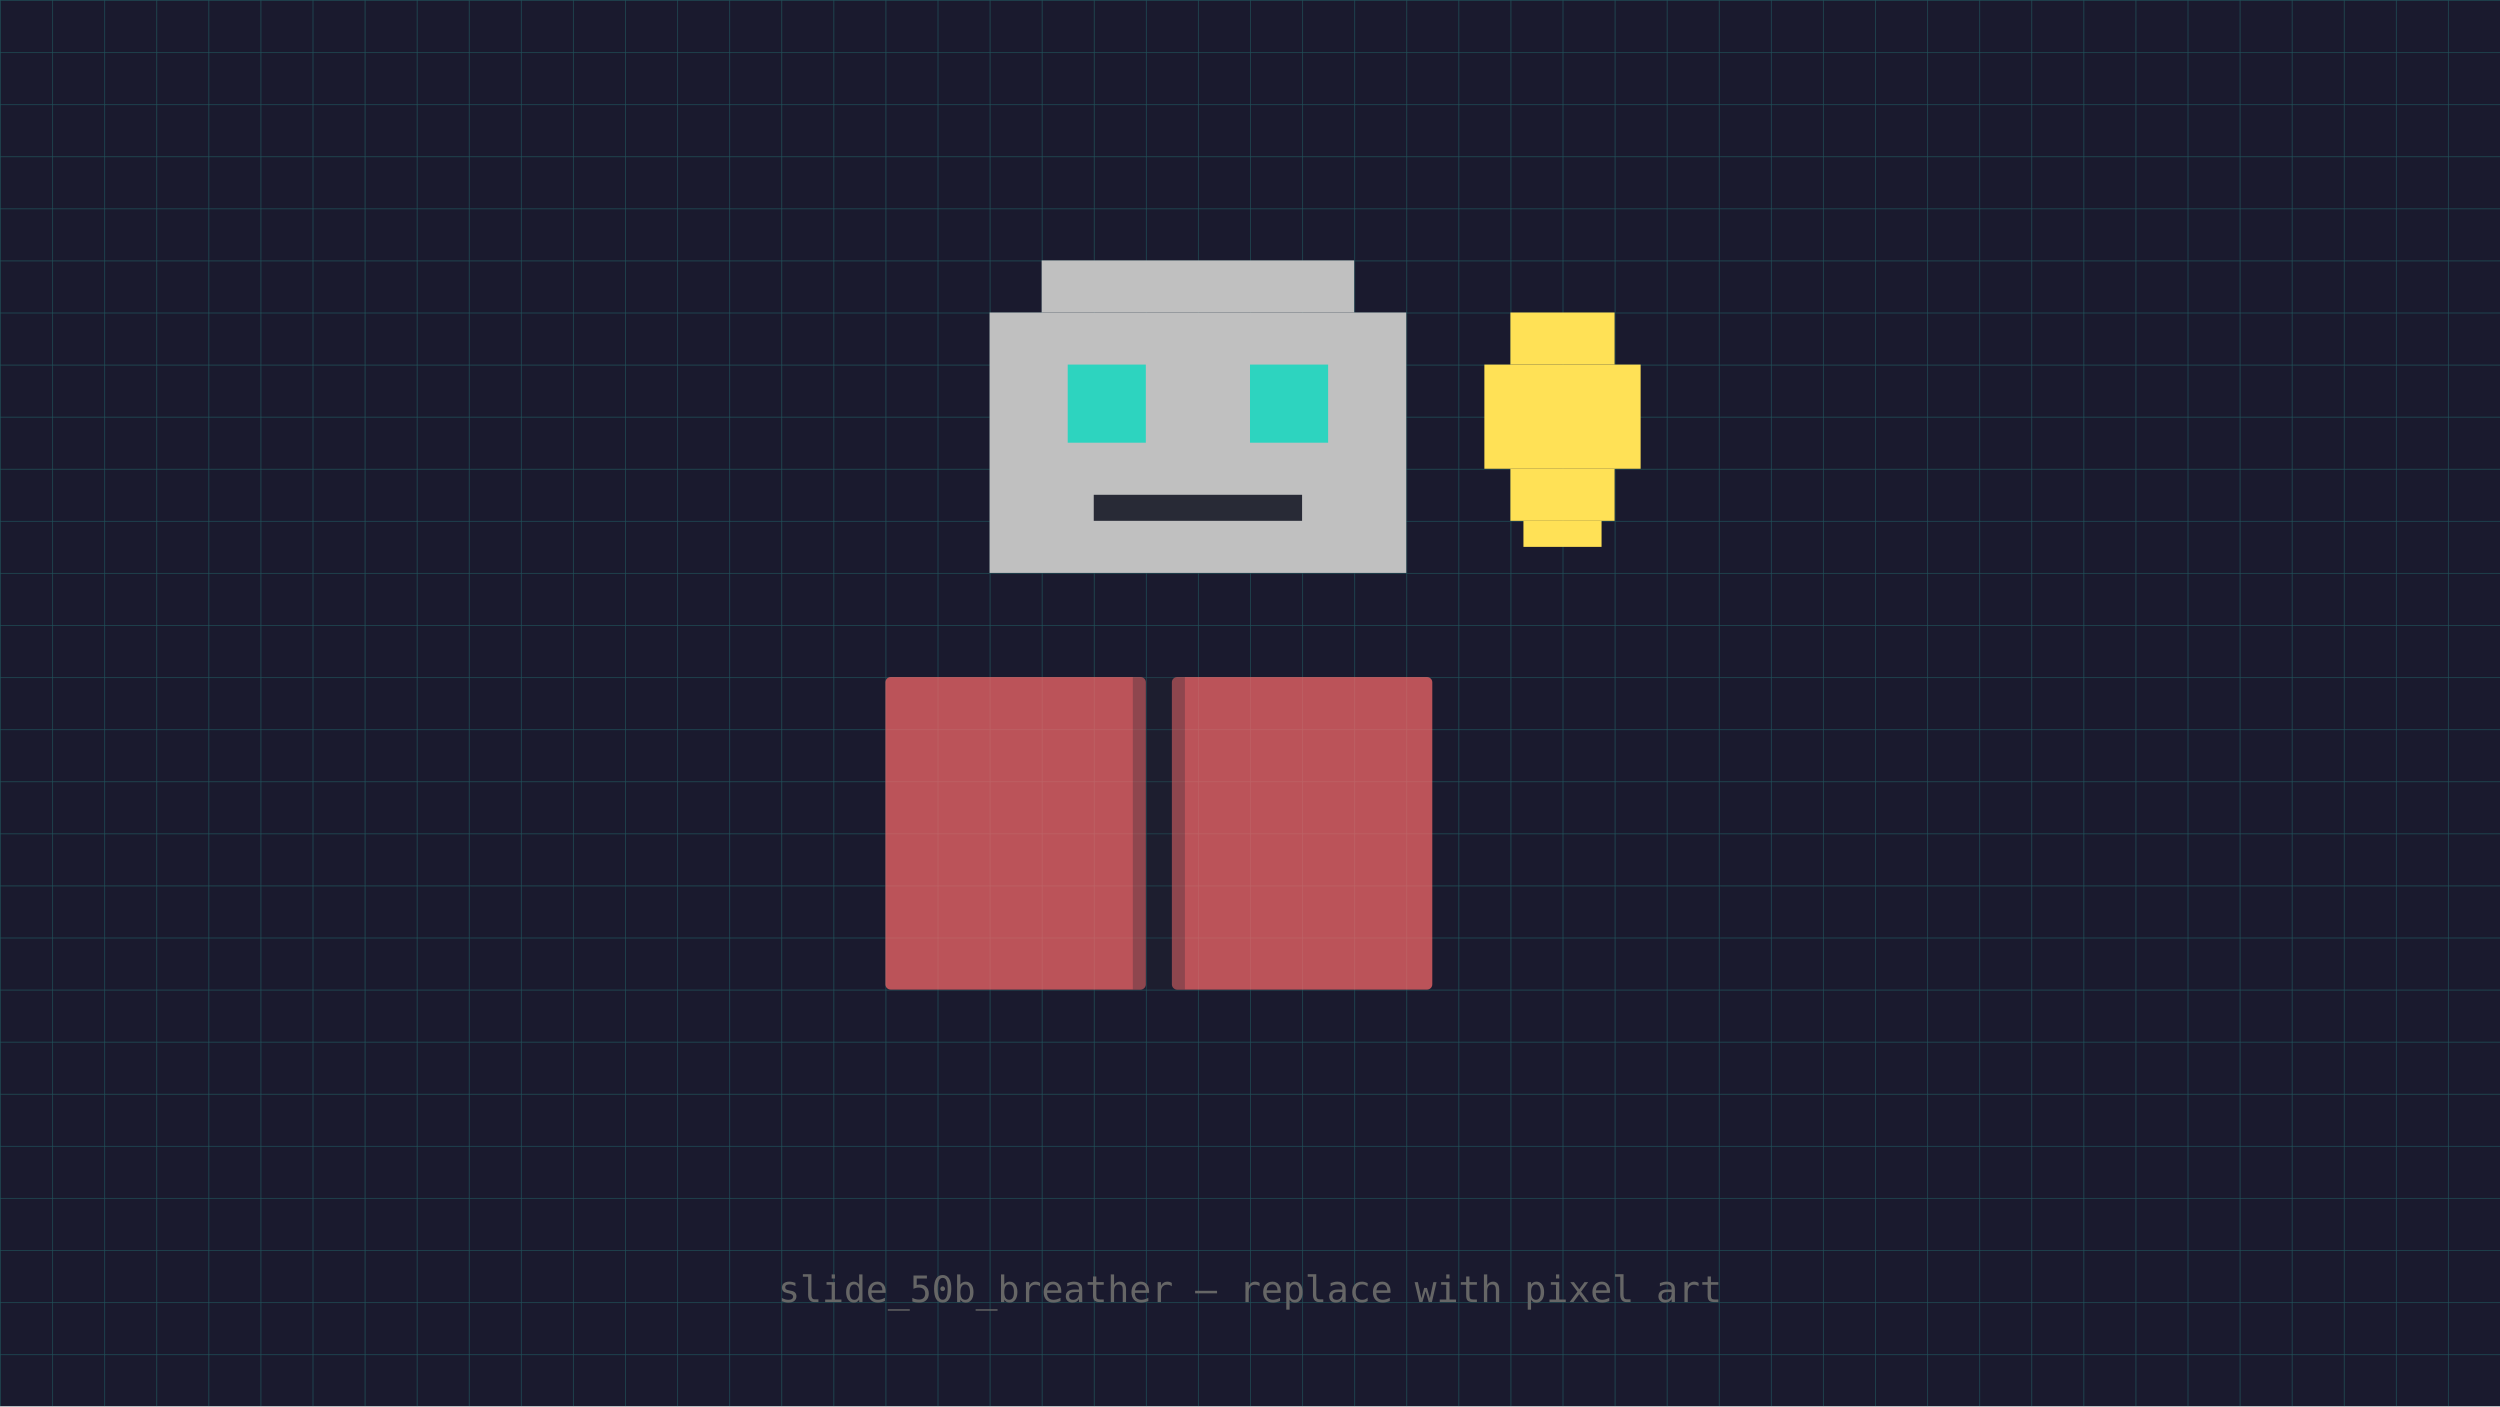
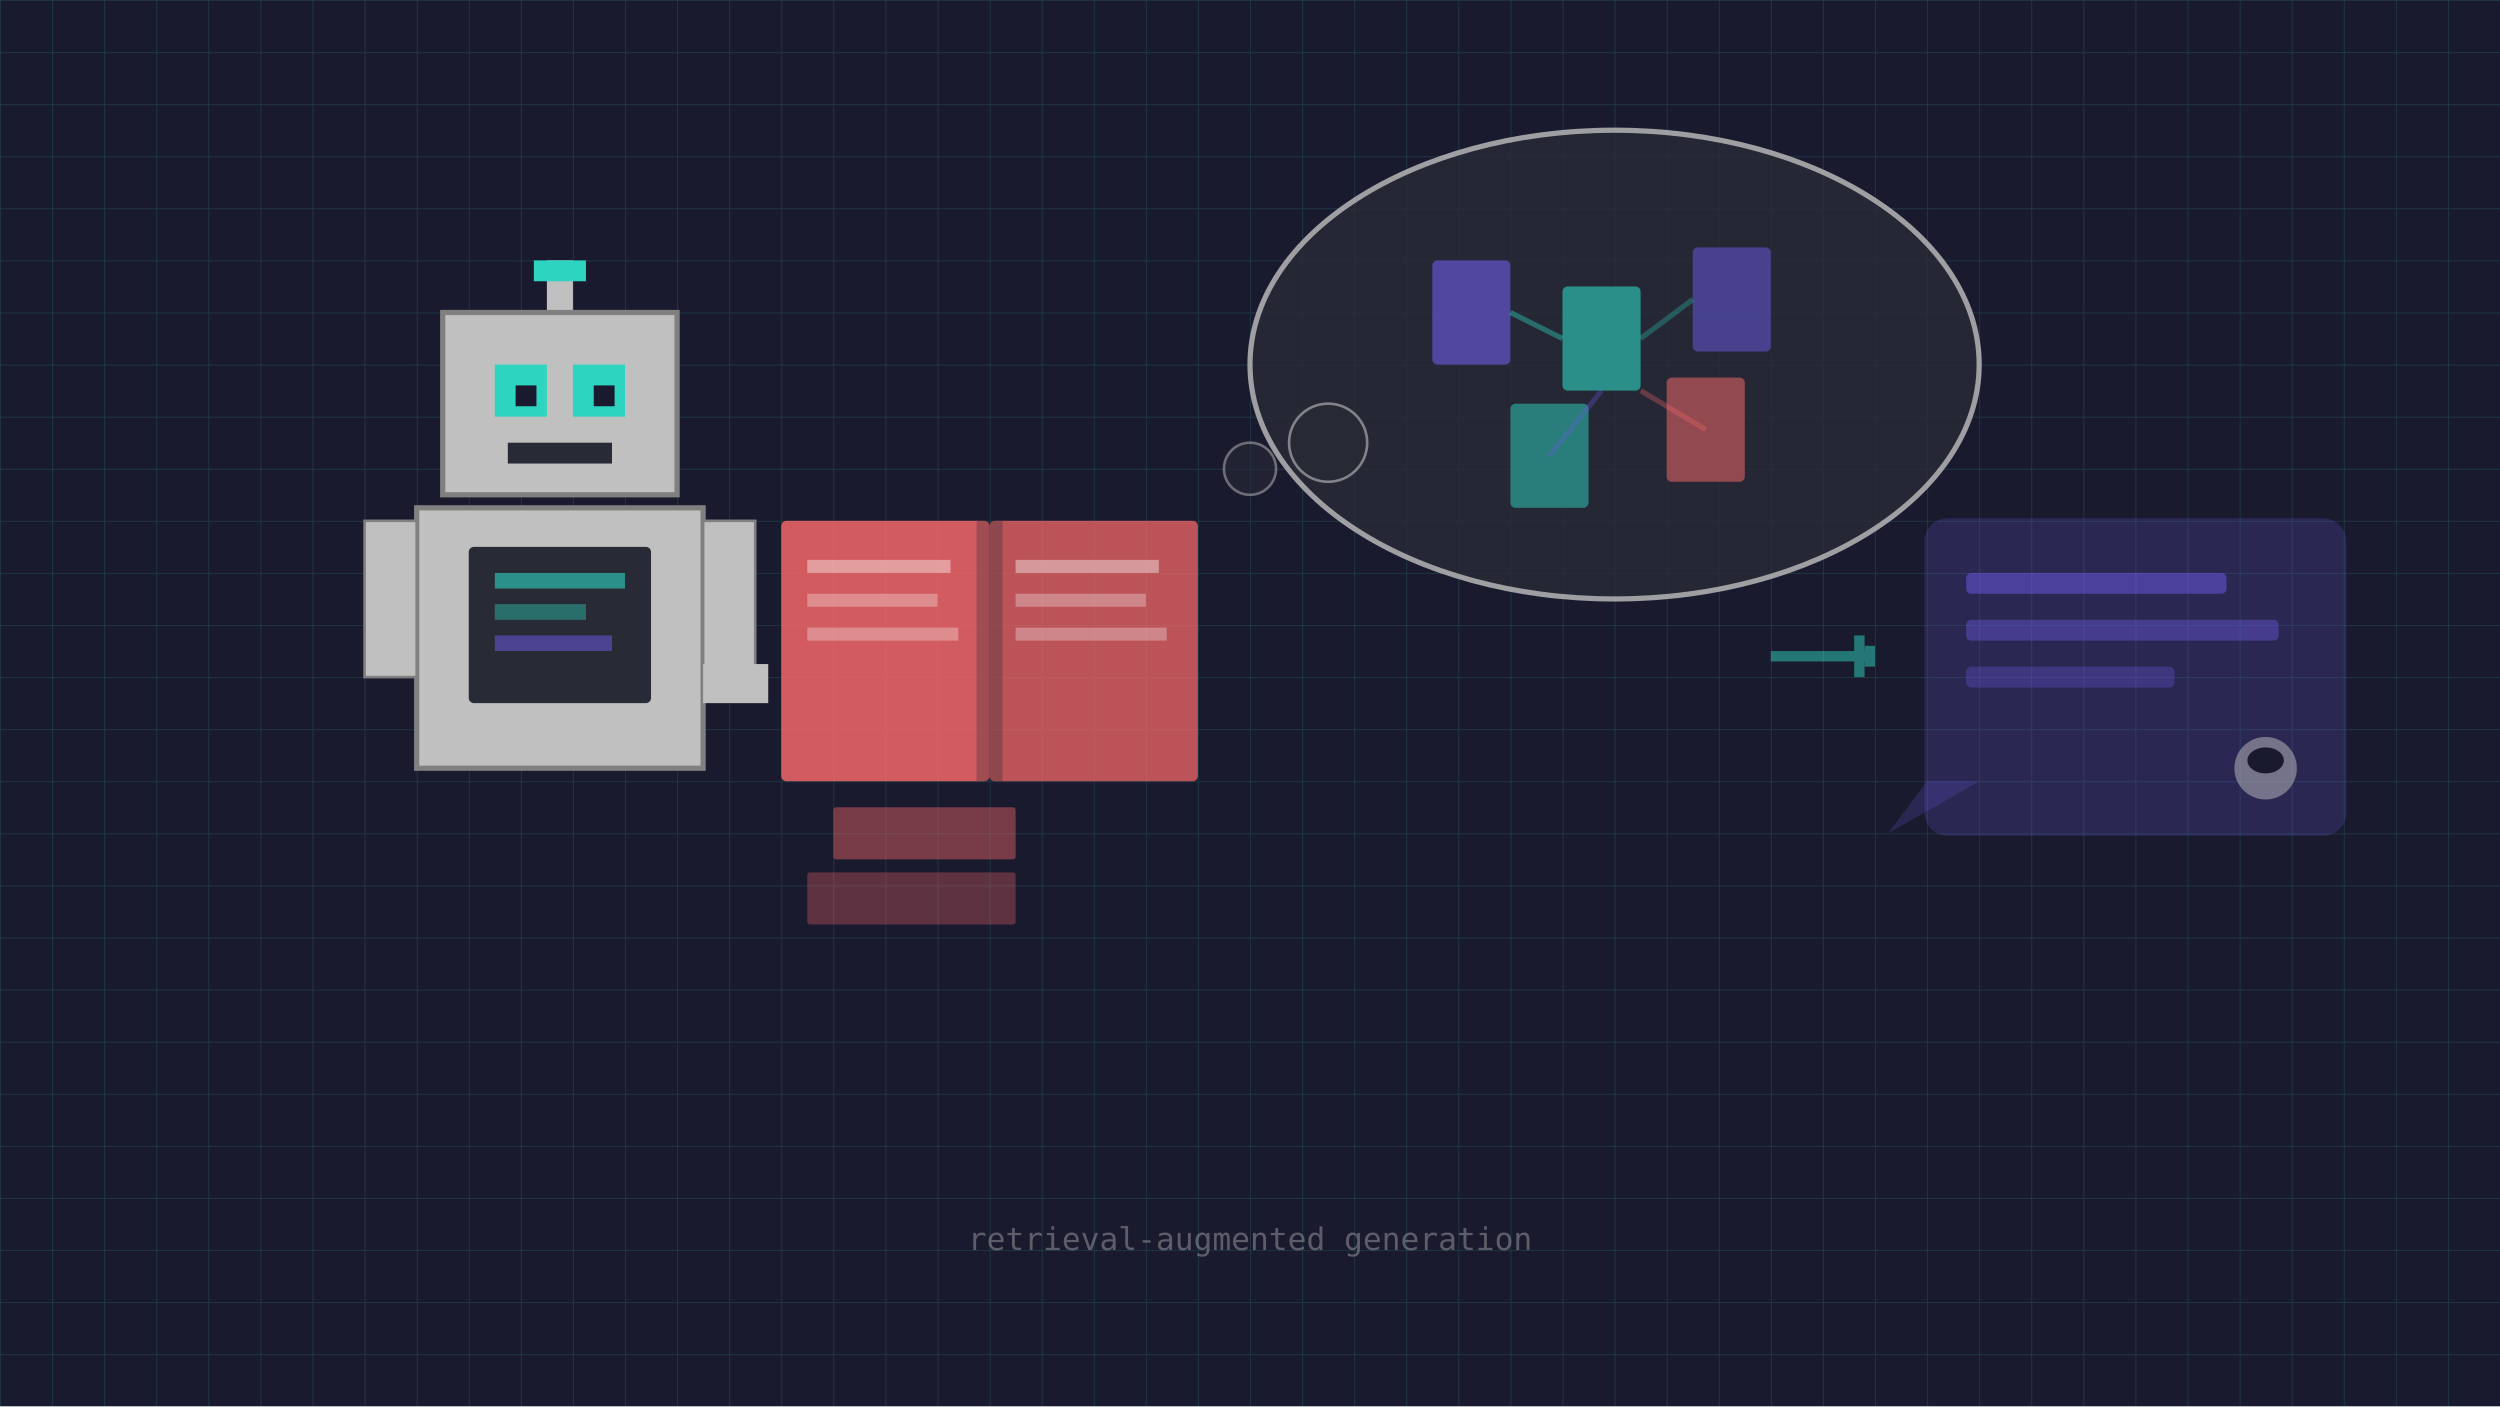
<svg xmlns="http://www.w3.org/2000/svg" width="960" height="540" viewBox="0 0 960 540">
  <defs>
-     <pattern id="grid" width="20" height="20" patternUnits="userSpaceOnUse">
-       <path d="M 20 0 L 0 0 0 20" fill="none" stroke="#2DD4BF" stroke-width="0.5" opacity="0.3" />
+     <pattern id="grid50" width="20" height="20" patternUnits="userSpaceOnUse">
+       <path d="M 20 0 L 0 0 0 20" fill="none" stroke="#2DD4BF" stroke-width="0.5" opacity="0.2" />
    </pattern>
  </defs>
  <rect width="960" height="540" fill="#1a1a2e" />
-   <rect width="960" height="540" fill="url(#grid)" />
-   <g transform="translate(380,100)" fill="#C0C0C0">
-     <rect x="20" y="0" width="120" height="20" />
-     <rect x="0" y="20" width="160" height="100" />
-     <rect x="30" y="40" width="30" height="30" fill="#2DD4BF" />
-     <rect x="100" y="40" width="30" height="30" fill="#2DD4BF" />
-     <rect x="40" y="90" width="80" height="10" fill="#282A36" />
+   <rect width="960" height="540" fill="url(#grid50)" />
+   <g transform="translate(140,100)">
+     <rect x="70" y="0" width="10" height="20" fill="#C0C0C0" />
+     <rect x="65" y="0" width="20" height="8" fill="#2DD4BF" />
+     <rect x="30" y="20" width="90" height="70" fill="#C0C0C0" stroke="#808080" stroke-width="2" />
+     <rect x="50" y="40" width="20" height="20" fill="#2DD4BF" />
+     <rect x="80" y="40" width="20" height="20" fill="#2DD4BF" />
+     <rect x="58" y="48" width="8" height="8" fill="#1a1a2e" />
+     <rect x="88" y="48" width="8" height="8" fill="#1a1a2e" />
+     <rect x="55" y="70" width="40" height="8" fill="#282A36" />
+     <rect x="20" y="95" width="110" height="100" fill="#C0C0C0" stroke="#808080" stroke-width="2" />
+     <rect x="40" y="110" width="70" height="60" fill="#282A36" rx="2" />
+     <rect x="50" y="120" width="50" height="6" fill="#2DD4BF" opacity="0.6" />
+     <rect x="50" y="132" width="35" height="6" fill="#2DD4BF" opacity="0.4" />
+     <rect x="50" y="144" width="45" height="6" fill="#6C5CE7" opacity="0.5" />
+     <rect x="0" y="100" width="20" height="60" fill="#C0C0C0" stroke="#808080" stroke-width="1" />
+     <rect x="130" y="100" width="20" height="60" fill="#C0C0C0" stroke="#808080" stroke-width="1" />
+     <rect x="130" y="155" width="25" height="15" fill="#C0C0C0" />
  </g>
-   <g transform="translate(340,260)" fill="#FF6B6B" opacity="0.7">
-     <rect x="0" y="0" width="100" height="120" rx="2" />
-     <rect x="110" y="0" width="100" height="120" rx="2" />
-     <rect x="95" y="0" width="20" height="120" fill="#282A36" opacity="0.3" />
+   <g transform="translate(300,200)">
+     <rect x="0" y="0" width="80" height="100" fill="#FF6B6B" opacity="0.8" rx="2" />
+     <rect x="80" y="0" width="80" height="100" fill="#FF6B6B" opacity="0.7" rx="2" />
+     <rect x="75" y="0" width="10" height="100" fill="#282A36" opacity="0.3" />
+     <rect x="10" y="15" width="55" height="5" fill="#fff" opacity="0.4" />
+     <rect x="10" y="28" width="50" height="5" fill="#fff" opacity="0.3" />
+     <rect x="10" y="41" width="58" height="5" fill="#fff" opacity="0.3" />
+     <rect x="90" y="15" width="55" height="5" fill="#fff" opacity="0.4" />
+     <rect x="90" y="28" width="50" height="5" fill="#fff" opacity="0.3" />
+     <rect x="90" y="41" width="58" height="5" fill="#fff" opacity="0.3" />
+     <rect x="20" y="110" width="70" height="20" fill="#FF6B6B" opacity="0.4" rx="1" />
+     <rect x="10" y="135" width="80" height="20" fill="#FF6B6B" opacity="0.3" rx="1" />
  </g>
-   <g transform="translate(560,120)" fill="#FFE156">
-     <rect x="20" y="0" width="40" height="20" />
-     <rect x="10" y="20" width="60" height="40" />
-     <rect x="20" y="60" width="40" height="20" />
-     <rect x="25" y="80" width="30" height="10" />
+   <g transform="translate(500,60)">
+     <ellipse cx="120" cy="80" rx="140" ry="90" fill="#282A36" stroke="#C0C0C0" stroke-width="2" opacity="0.8" />
+     <circle cx="-20" cy="120" r="10" fill="#282A36" stroke="#C0C0C0" stroke-width="1" opacity="0.5" />
+     <circle cx="10" cy="110" r="15" fill="#282A36" stroke="#C0C0C0" stroke-width="1" opacity="0.6" />
+     <rect x="50" y="40" width="30" height="40" fill="#6C5CE7" opacity="0.6" rx="2" />
+     <rect x="100" y="50" width="30" height="40" fill="#2DD4BF" opacity="0.6" rx="2" />
+     <rect x="150" y="35" width="30" height="40" fill="#6C5CE7" opacity="0.5" rx="2" />
+     <rect x="80" y="95" width="30" height="40" fill="#2DD4BF" opacity="0.5" rx="2" />
+     <rect x="140" y="85" width="30" height="40" fill="#FF6B6B" opacity="0.5" rx="2" />
+     <line x1="80" y1="60" x2="100" y2="70" stroke="#2DD4BF" stroke-width="2" opacity="0.4" />
+     <line x1="130" y1="70" x2="150" y2="55" stroke="#2DD4BF" stroke-width="2" opacity="0.3" />
+     <line x1="115" y1="90" x2="95" y2="115" stroke="#6C5CE7" stroke-width="2" opacity="0.3" />
+     <line x1="130" y1="90" x2="155" y2="105" stroke="#FF6B6B" stroke-width="2" opacity="0.3" />
  </g>
-   <text x="480" y="500" text-anchor="middle" fill="#666" font-family="monospace" font-size="14">slide_50b_breather — replace with pixel art</text>
+   <g fill="#2DD4BF" opacity="0.5">
+     <rect x="680" y="250" width="40" height="4" />
+     <rect x="712" y="244" width="4" height="16" />
+     <rect x="716" y="248" width="4" height="8" />
+   </g>
+   <g transform="translate(740,200)">
+     <rect x="0" y="0" width="160" height="120" fill="#6C5CE7" opacity="0.2" stroke="#6C5CE7" stroke-width="2" rx="8" />
+     <rect x="15" y="20" width="100" height="8" fill="#6C5CE7" opacity="0.5" rx="2" />
+     <rect x="15" y="38" width="120" height="8" fill="#6C5CE7" opacity="0.4" rx="2" />
+     <rect x="15" y="56" width="80" height="8" fill="#6C5CE7" opacity="0.3" rx="2" />
+     <circle cx="130" cy="95" r="12" fill="#C0C0C0" opacity="0.5" />
+     <rect x="123" y="87" width="14" height="10" fill="#1a1a2e" rx="7" />
+     <polygon points="0,100 -15,120 20,100" fill="#6C5CE7" opacity="0.2" />
+   </g>
+   <text x="480" y="480" text-anchor="middle" fill="#C0C0C0" font-family="monospace" font-size="12" opacity="0.4">retrieval-augmented generation</text>
</svg>
